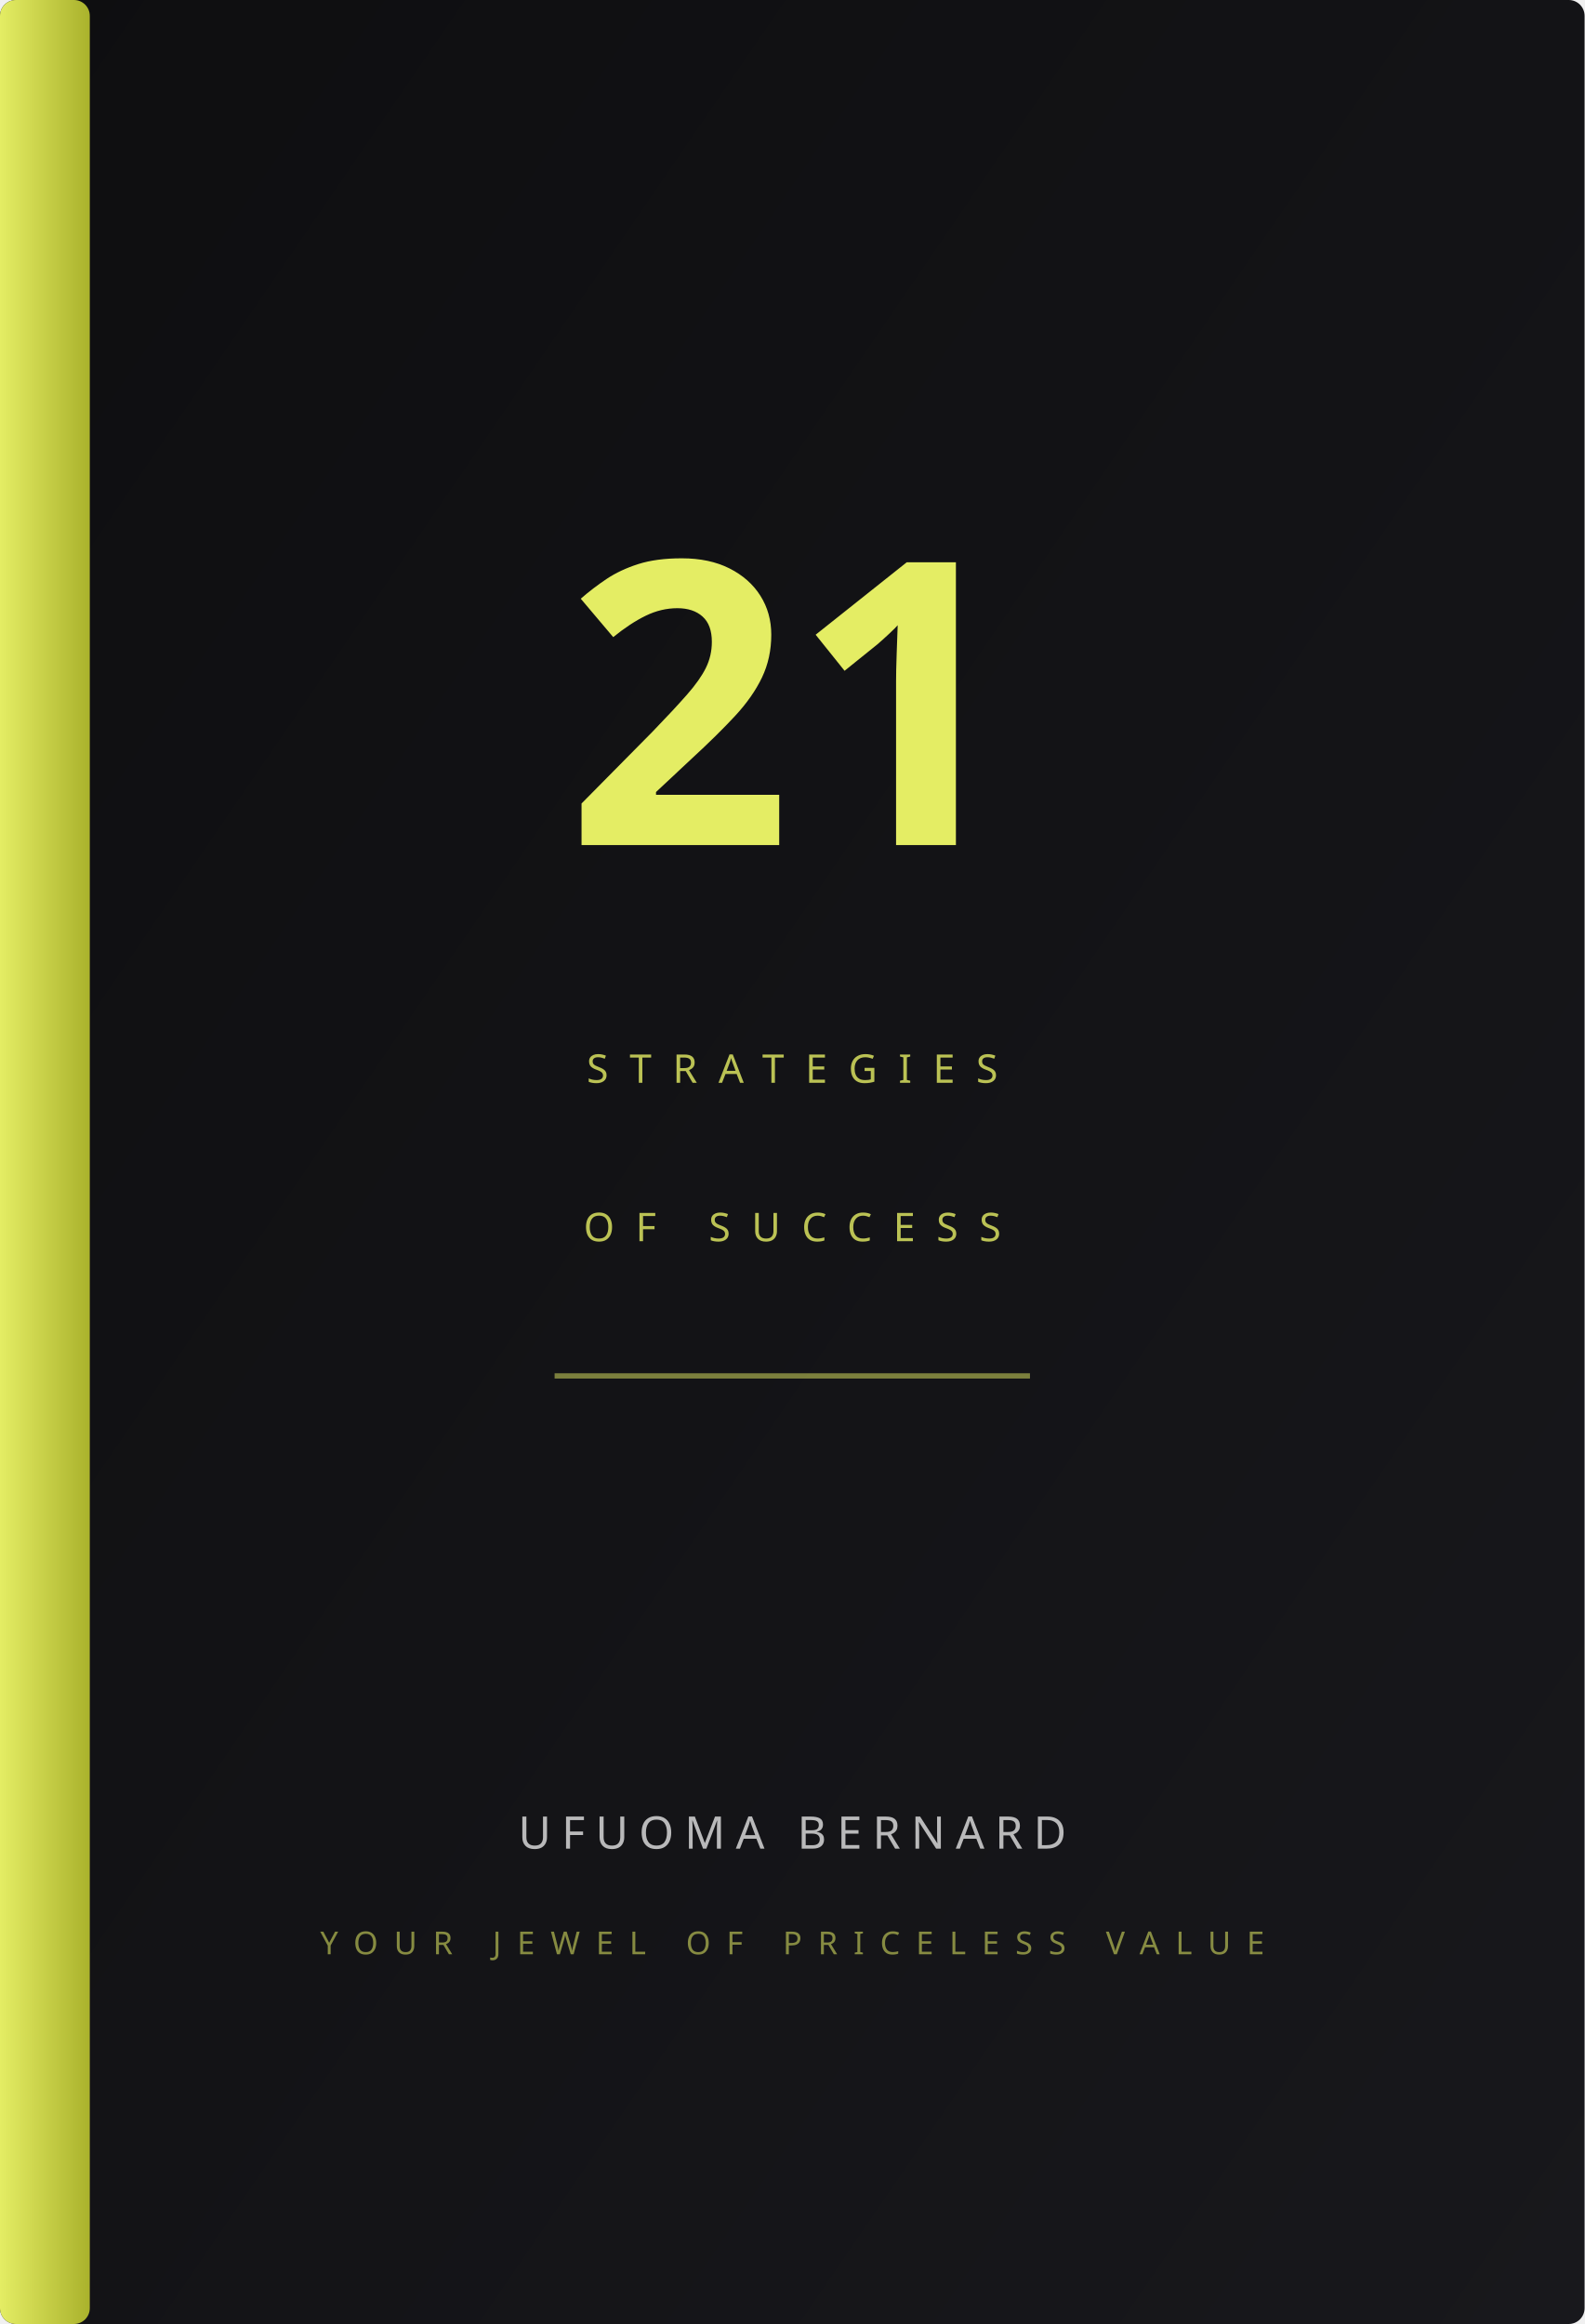
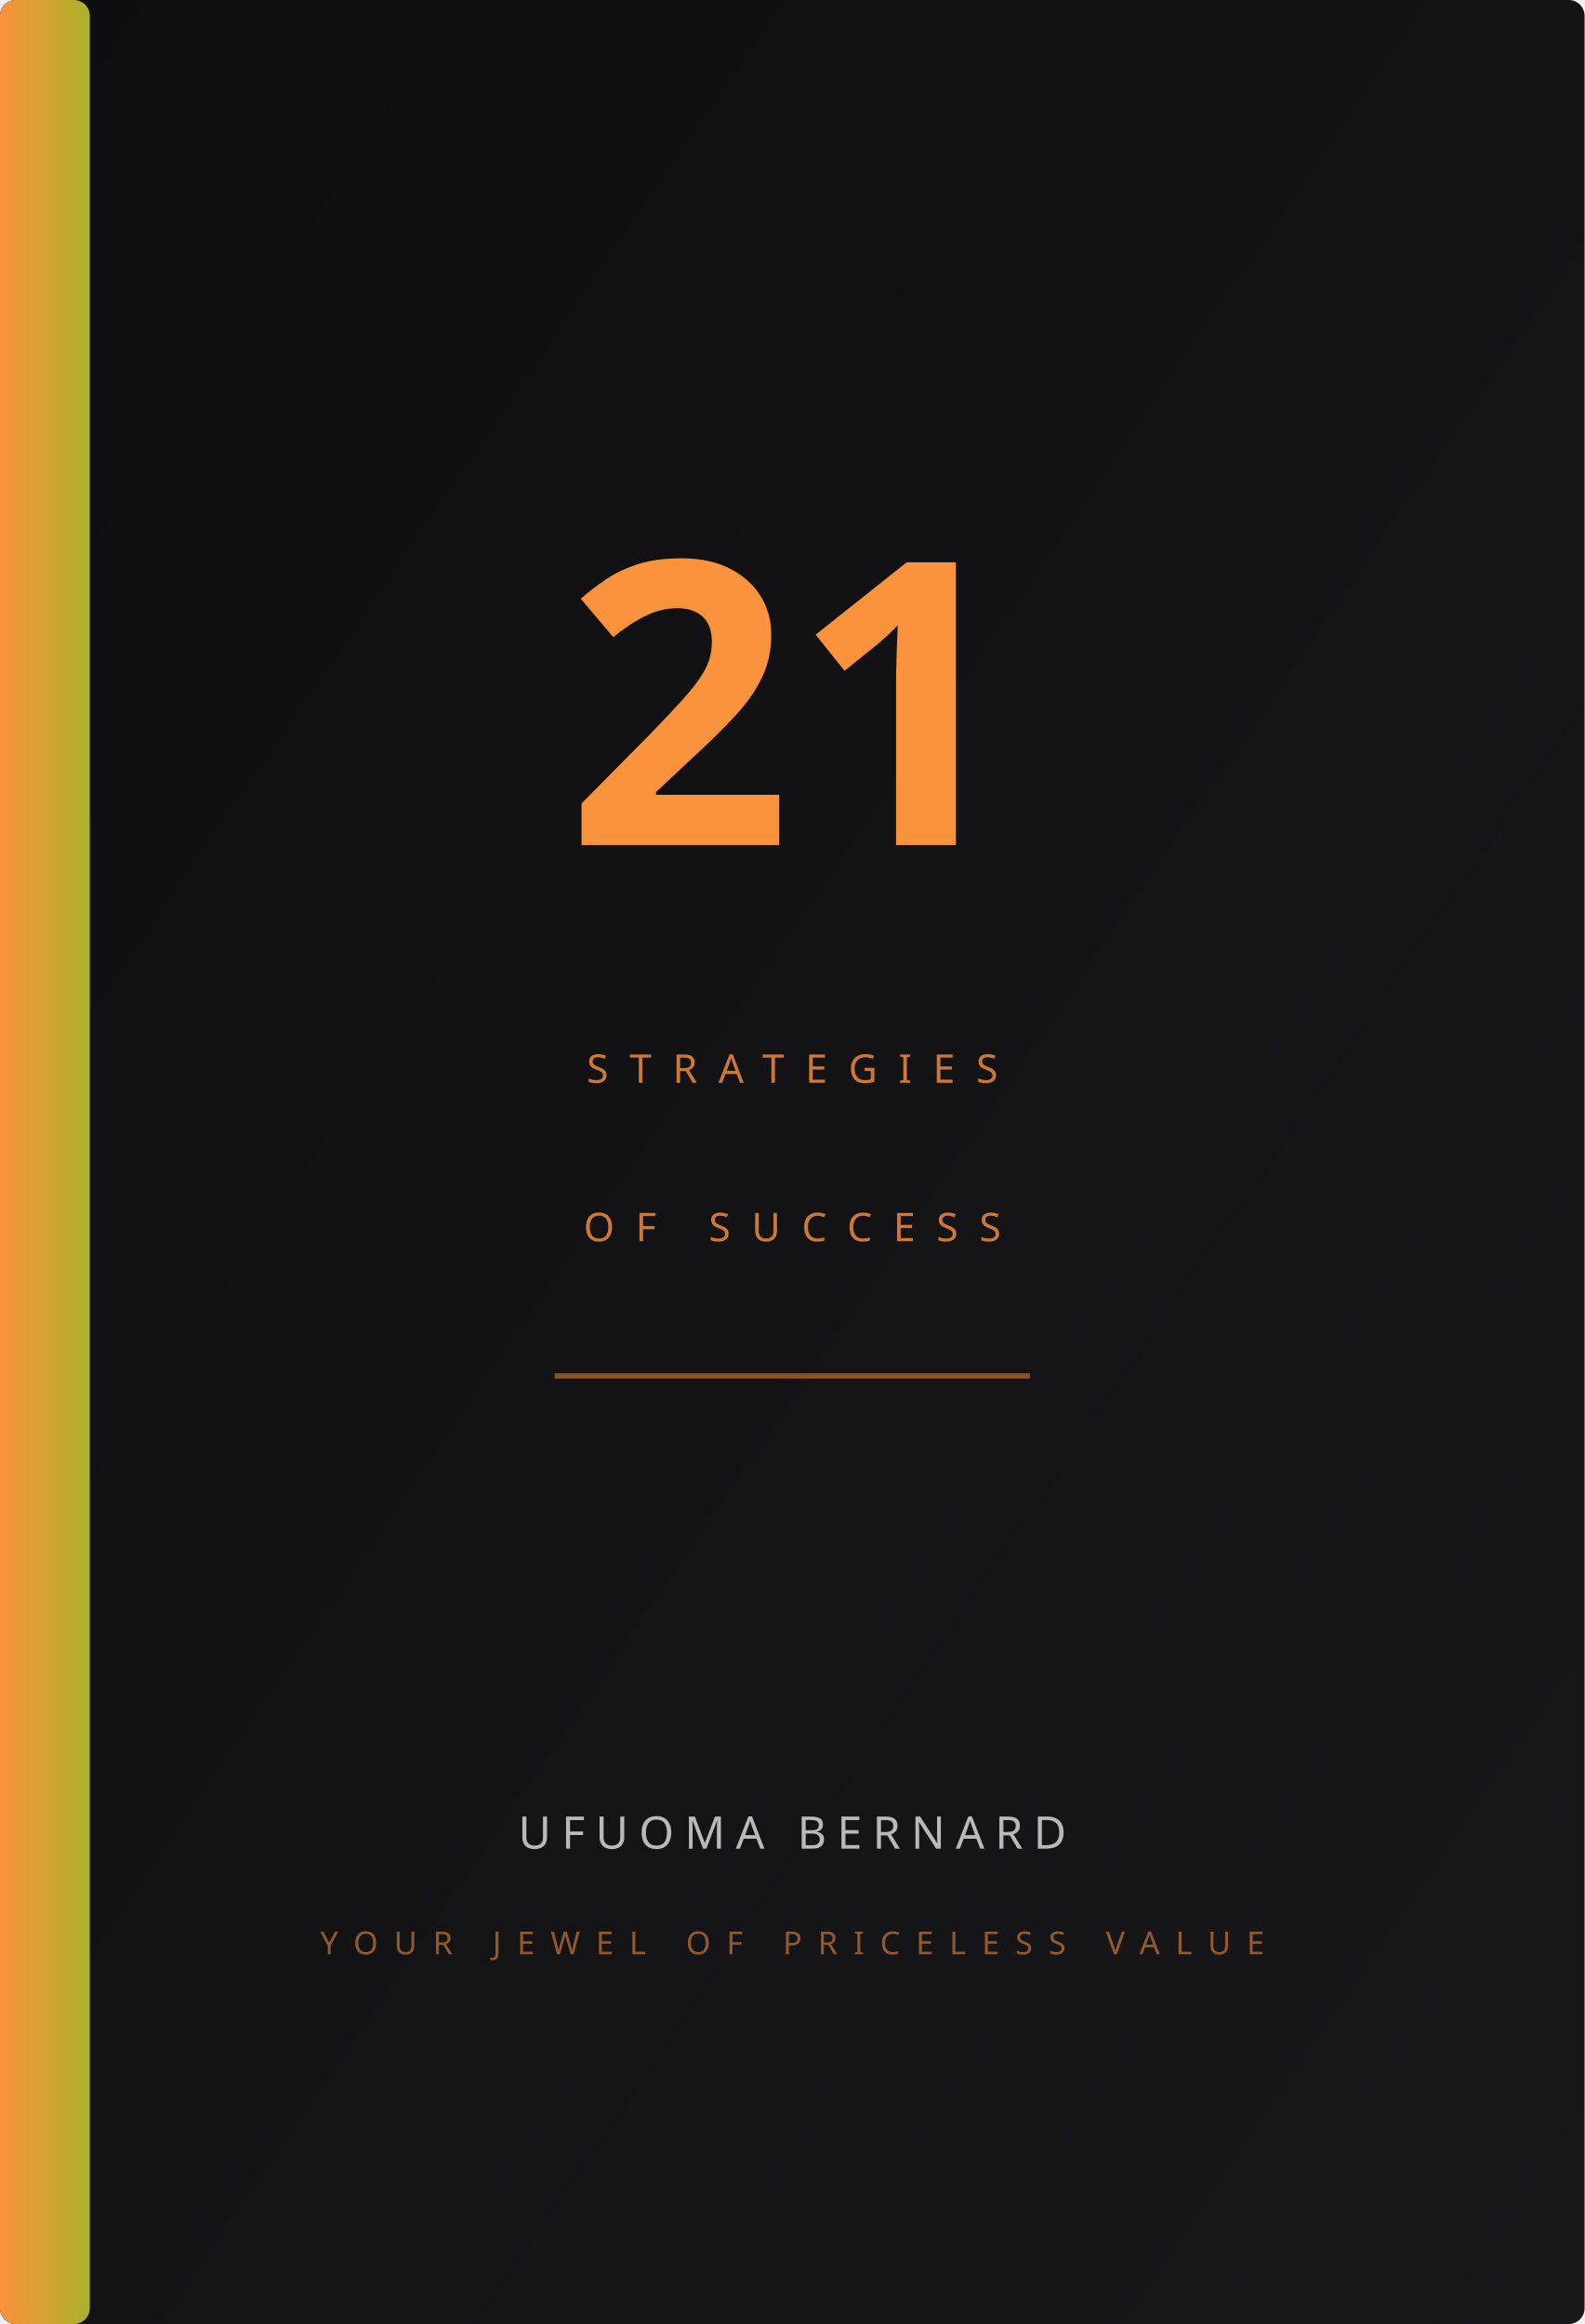
<svg xmlns="http://www.w3.org/2000/svg" viewBox="0 0 600 880" width="600" height="880">
  <defs>
    <linearGradient id="b3g" x1="0" y1="0" x2="1" y2="1">
      <stop offset="0%" stop-color="#0e0e10" />
      <stop offset="100%" stop-color="#18181c" />
    </linearGradient>
    <linearGradient id="b3bar" x1="0" y1="0" x2="1" y2="0">
-       <stop offset="0%" stop-color="#E4ED64" />
+       <stop offset="0%" stop-color="#FB923C" />
      <stop offset="100%" stop-color="#aab22c" />
    </linearGradient>
  </defs>
  <rect width="600" height="880" rx="6" fill="url(#b3g)" />
  <rect x="0" y="0" width="34" height="880" rx="6" fill="url(#b3bar)" />
-   <text x="300" y="320" text-anchor="middle" font-family="Verdana, Geneva, sans-serif" font-size="150" font-weight="bold" fill="#E4ED64">21</text>
-   <text x="300" y="410" text-anchor="middle" font-family="Verdana, Geneva, sans-serif" font-size="15" letter-spacing="8" fill="#E4ED64" fill-opacity="0.8">STRATEGIES</text>
-   <text x="300" y="470" text-anchor="middle" font-family="Verdana, Geneva, sans-serif" font-size="15" letter-spacing="8" fill="#E4ED64" fill-opacity="0.8">OF SUCCESS</text>
-   <rect x="210" y="520" width="180" height="2" fill="#E4ED64" fill-opacity="0.5" />
+   <text x="300" y="320" text-anchor="middle" font-family="Verdana, Geneva, sans-serif" font-size="150" font-weight="bold" fill="#FB923C">21</text>
+   <text x="300" y="410" text-anchor="middle" font-family="Verdana, Geneva, sans-serif" font-size="15" letter-spacing="8" fill="#FB923C" fill-opacity="0.8">STRATEGIES</text>
+   <text x="300" y="470" text-anchor="middle" font-family="Verdana, Geneva, sans-serif" font-size="15" letter-spacing="8" fill="#FB923C" fill-opacity="0.8">OF SUCCESS</text>
+   <rect x="210" y="520" width="180" height="2" fill="#FB923C" fill-opacity="0.5" />
  <text x="300" y="700" text-anchor="middle" font-family="Verdana, Geneva, sans-serif" font-size="17" letter-spacing="4" fill="#ffffff" fill-opacity="0.7">UFUOMA BERNARD</text>
-   <text x="300" y="740" text-anchor="middle" font-family="Verdana, Geneva, sans-serif" font-size="12" letter-spacing="6" fill="#E4ED64" fill-opacity="0.55">YOUR JEWEL OF PRICELESS VALUE</text>
+   <text x="300" y="740" text-anchor="middle" font-family="Verdana, Geneva, sans-serif" font-size="12" letter-spacing="6" fill="#FB923C" fill-opacity="0.55">YOUR JEWEL OF PRICELESS VALUE</text>
</svg>
